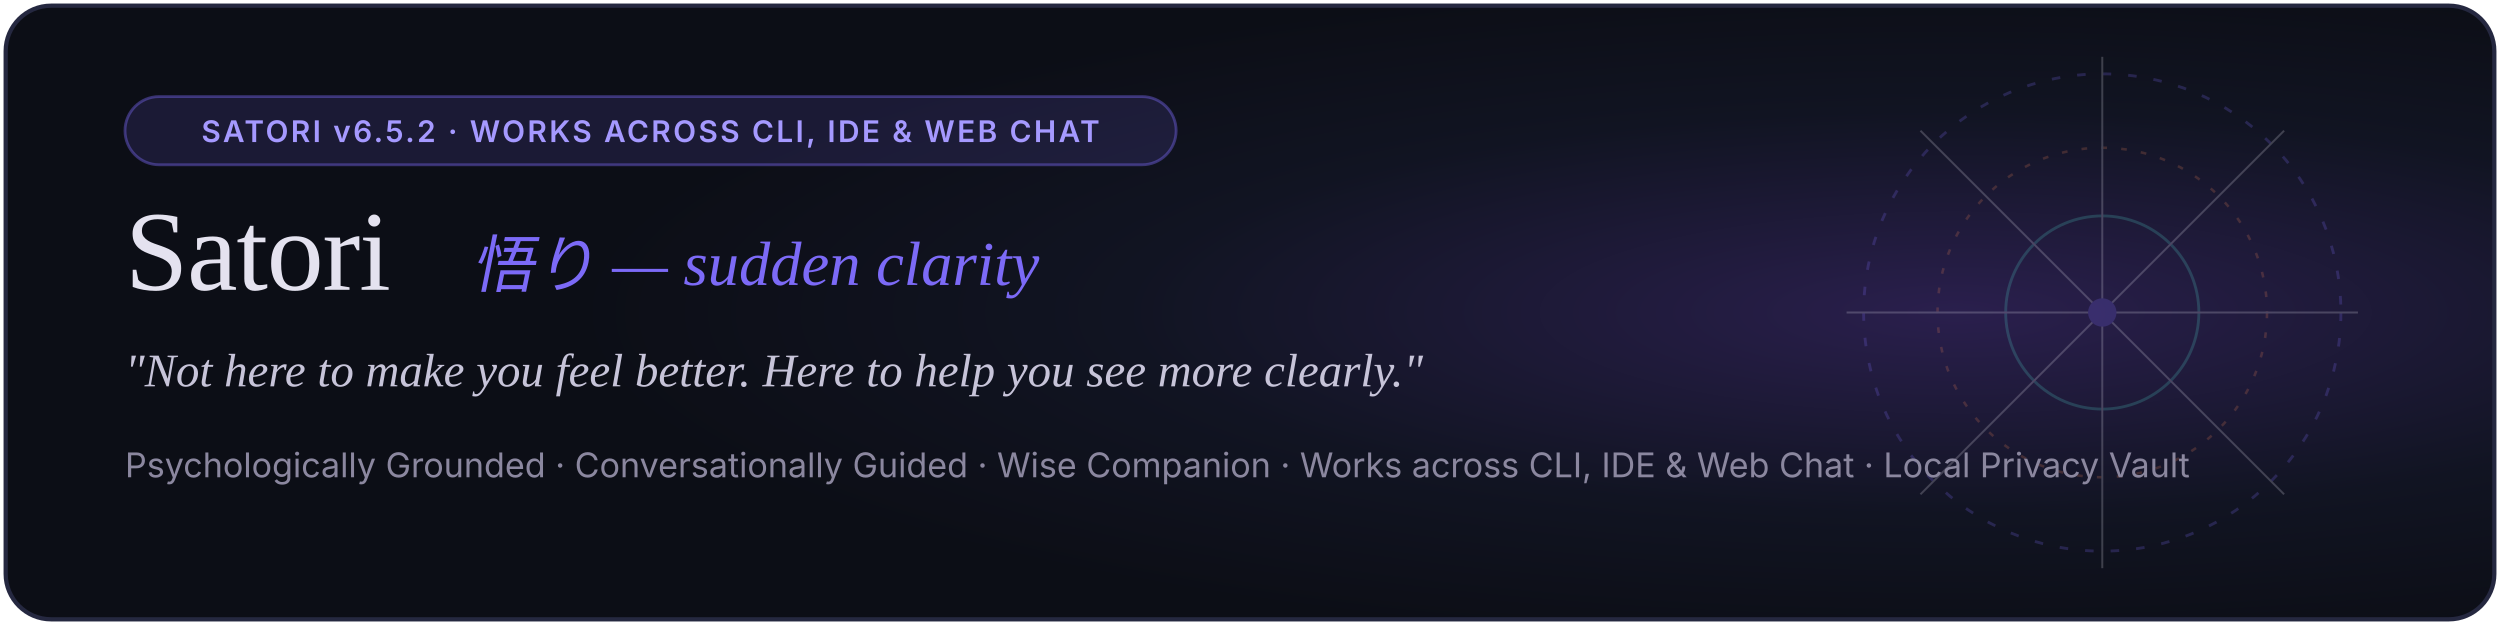
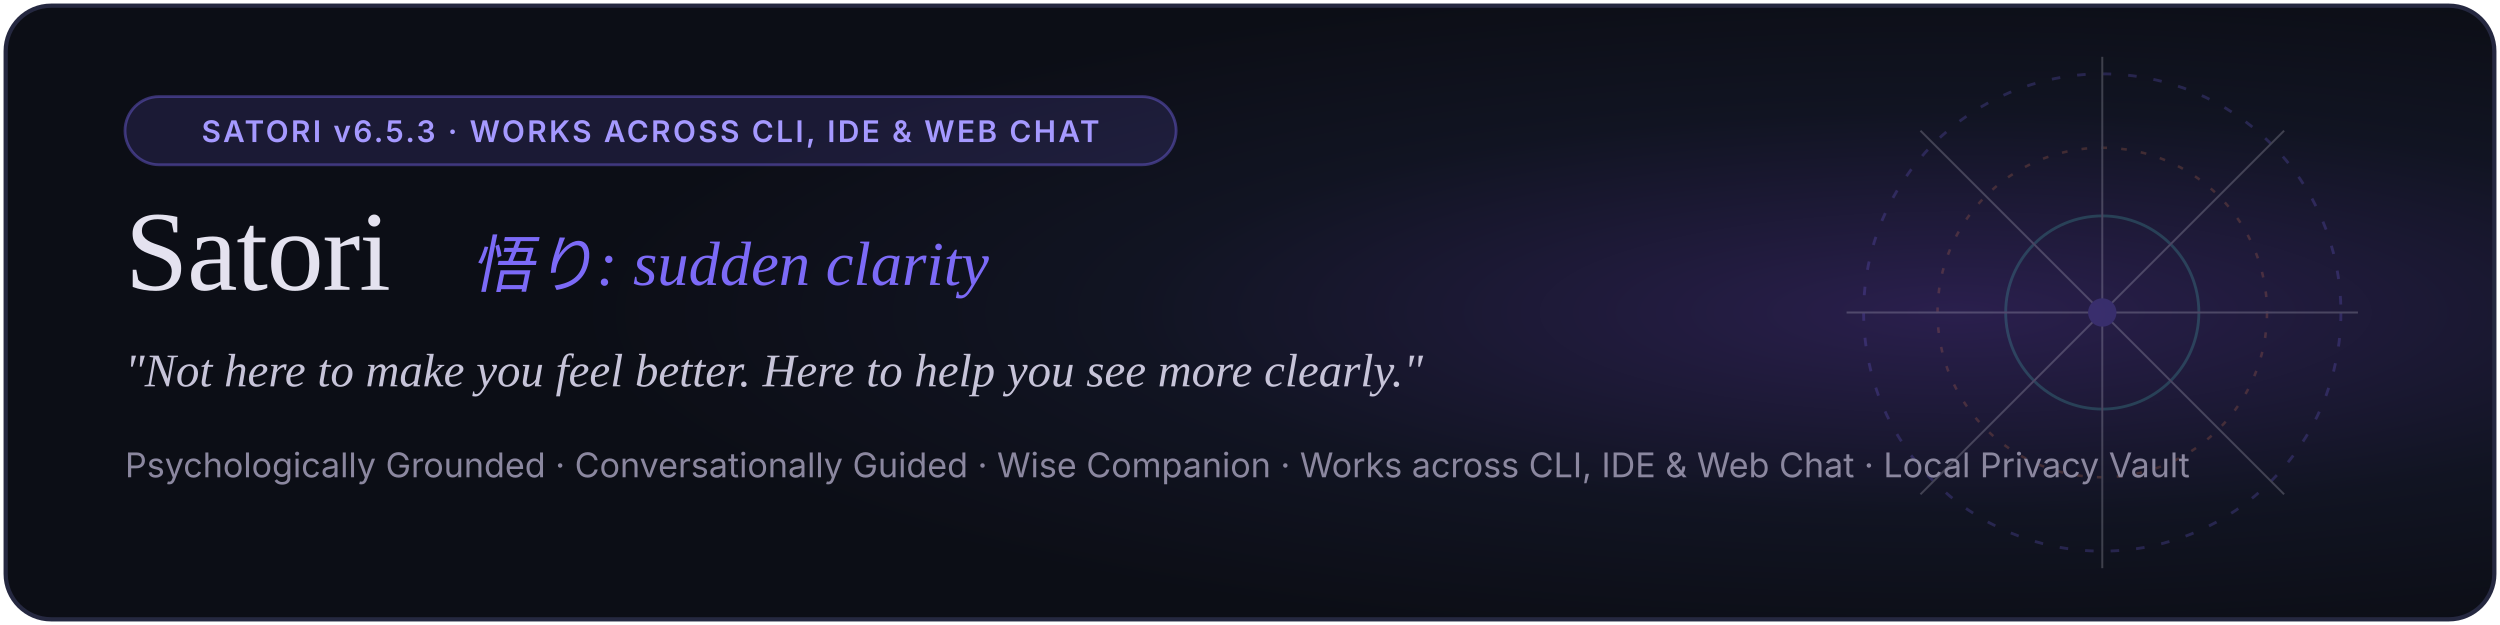
- <svg xmlns="http://www.w3.org/2000/svg" viewBox="0 0 880 220" width="880" height="220" role="img" aria-label="Satori v6.5.2 — Psychologically Grounded Wisdom Companion for the Inner Life">
+ <svg xmlns="http://www.w3.org/2000/svg" viewBox="0 0 880 220" width="880" height="220" role="img" aria-label="Satori v6.5.3: Psychologically Grounded Wisdom Companion for the Inner Life">
  <defs>
    <radialGradient id="heroGlow" cx="78%" cy="50%" r="55%">
      <stop offset="0%" stop-color="#2a1f4d" />
      <stop offset="60%" stop-color="#111422" />
      <stop offset="100%" stop-color="#0c0e16" />
    </radialGradient>
  </defs>
  <rect x="2" y="2" width="876" height="216" rx="16" fill="url(#heroGlow)" stroke="#252840" stroke-width="1.5" />
  <g transform="translate(740, 110)" opacity="0.22">
    <circle cx="0" cy="0" r="84" stroke="#7c6af7" stroke-width="1" stroke-dasharray="3 6" fill="none" />
    <circle cx="0" cy="0" r="58" stroke="#e07b54" stroke-width="0.9" stroke-dasharray="2 5" fill="none" />
    <circle cx="0" cy="0" r="34" stroke="#4ecdc4" stroke-width="1" fill="none" />
    <line x1="0" y1="-90" x2="0" y2="90" stroke="#e4e2ef" stroke-width="0.7" />
    <line x1="-90" y1="0" x2="90" y2="0" stroke="#e4e2ef" stroke-width="0.7" />
    <line x1="-64" y1="-64" x2="64" y2="64" stroke="#e4e2ef" stroke-width="0.7" />
    <line x1="64" y1="-64" x2="-64" y2="64" stroke="#e4e2ef" stroke-width="0.7" />
    <circle cx="0" cy="0" r="5" fill="#7c6af7" />
  </g>
  <rect x="44" y="34" width="370" height="24" rx="12" fill="rgba(124,106,247,0.14)" stroke="rgba(124,106,247,0.4)" stroke-width="1" />
  <text x="229" y="50" text-anchor="middle" font-family="system-ui, -apple-system, sans-serif" font-size="10.5" font-weight="600" fill="#a599ff" letter-spacing="0.08em">
-     SATORI v6.5.2 · WORKS ACROSS CLI, IDE &amp; WEB CHAT
+     SATORI v6.5.3 · WORKS ACROSS CLI, IDE &amp; WEB CHAT
  </text>
  <text x="44" y="102" font-family="Georgia, 'Times New Roman', serif" font-size="40" fill="#e4e2ef" letter-spacing="-0.01em">Satori</text>
-   <text x="166" y="101" font-family="Georgia, 'Times New Roman', serif" font-size="22" font-style="italic" fill="#7c6af7">悟り — sudden clarity</text>
+   <text x="166" y="101" font-family="Georgia, 'Times New Roman', serif" font-size="22" font-style="italic" fill="#7c6af7">悟り: sudden clarity</text>
  <text x="44" y="136" font-family="Georgia, 'Times New Roman', serif" font-size="16.5" font-style="italic" fill="#c7c4d9">
    "Not here to make you feel better. Here to help you see more clearly."
  </text>
  <text x="44" y="168" font-family="system-ui, -apple-system, sans-serif" font-size="12" fill="#8b879f">
    Psychologically Grounded · Conversationally Guided · Wise Companion · Works across CLI, IDE &amp; Web Chat · Local Privacy Vault
  </text>
</svg>
